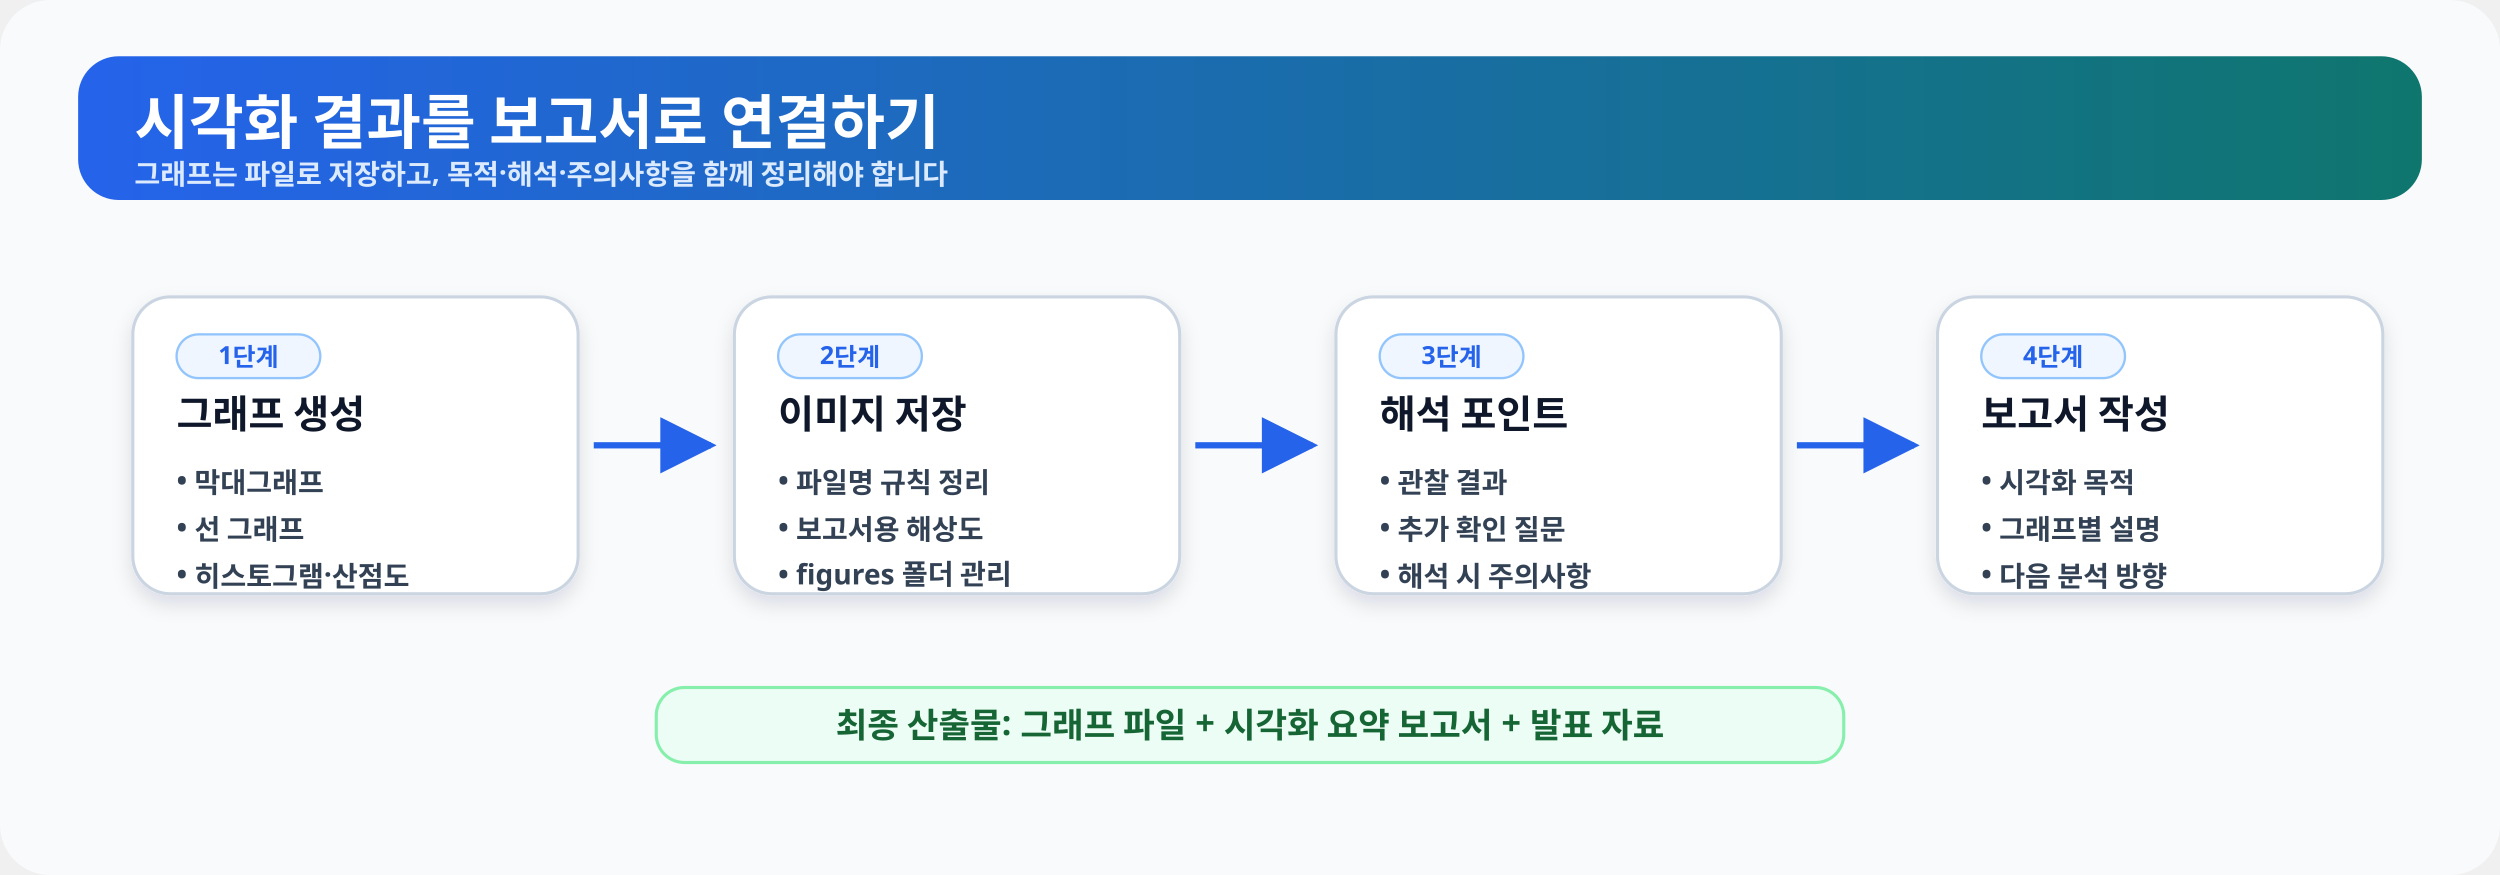
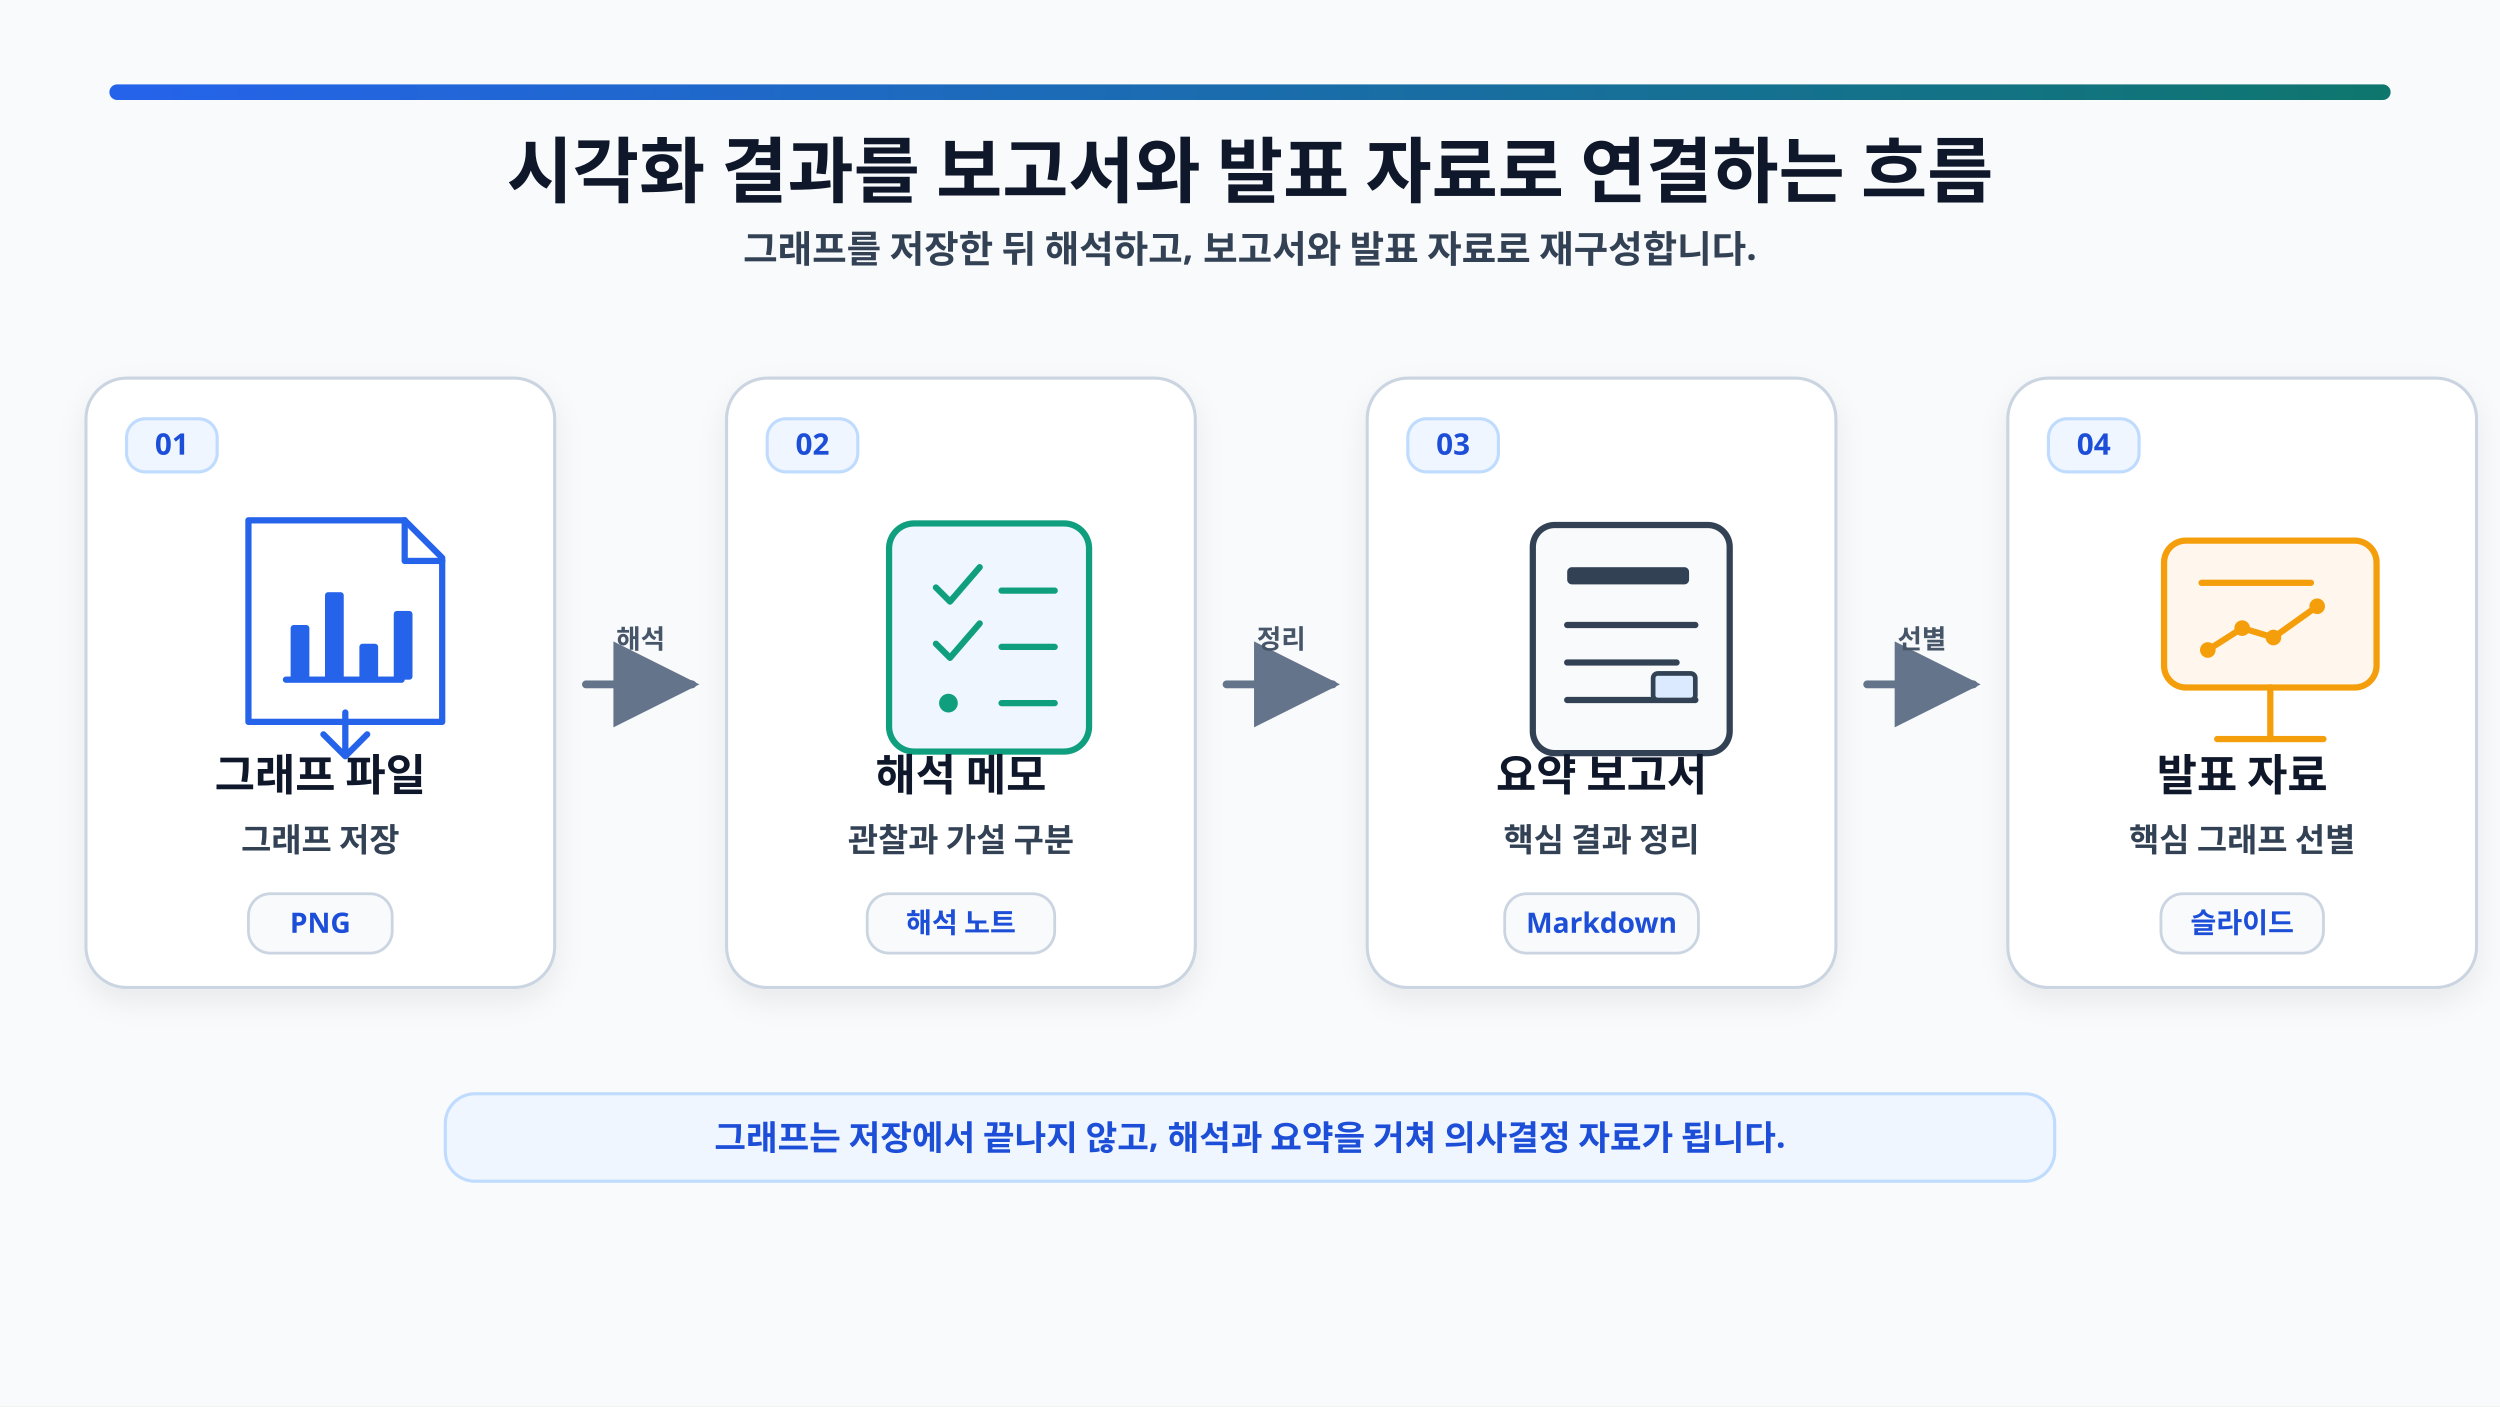
- <svg xmlns="http://www.w3.org/2000/svg" width="1600" height="560" viewBox="0 0 1600 560" role="img" aria-labelledby="title desc">
+ <svg xmlns="http://www.w3.org/2000/svg" width="1600" height="900" viewBox="0 0 1600 900" role="img" aria-labelledby="title desc">
  <defs>
-     <linearGradient id="head" x1="0" x2="1">
+     <linearGradient id="topLine" x1="0" x2="1">
      <stop offset="0%" stop-color="#2563eb" />
      <stop offset="100%" stop-color="#0f766e" />
    </linearGradient>
-     <filter id="shadow" x="-20%" y="-20%" width="140%" height="140%">
-       <feDropShadow dx="0" dy="6" stdDeviation="6" flood-color="#0f172a" flood-opacity="0.12" />
+     <filter id="softShadow" x="-14%" y="-14%" width="128%" height="128%">
+       <feDropShadow dx="0" dy="8" stdDeviation="9" flood-color="#0f172a" flood-opacity="0.07" />
    </filter>
-     <marker id="arrow" viewBox="0 0 10 10" refX="9" refY="5" markerWidth="9" markerHeight="9" orient="auto">
-       <path d="M0 0L10 5L0 10Z" fill="#2563eb" />
+     <marker id="arrowHead" viewBox="0 0 12 12" refX="11" refY="6" markerWidth="11" markerHeight="11" orient="auto">
+       <path d="M0 0L12 6L0 12Z" fill="#64748b" />
    </marker>
    <style>
-       .bg{fill:#f8fafc}.h{fill:url(#head)} text{font-family:'Pretendard','Noto Sans KR','Apple SD Gothic Neo','Malgun Gothic',sans-serif}
-       .title{font-size:38px;font-weight:800;fill:#fff}.sub{font-size:18px;font-weight:600;fill:#dbeafe}.card{fill:#fff;stroke:#cbd5e1;stroke-width:2;filter:url(#shadow)}
-       .tag{fill:#eff6ff;stroke:#93c5fd;stroke-width:1.5}.tagText{font-size:16px;font-weight:900;fill:#2563eb}.main{font-size:25px;font-weight:800;fill:#0f172a}.item{font-size:18px;font-weight:650;fill:#334155}.arr{fill:none;stroke:#2563eb;stroke-width:4;marker-end:url(#arrow)}
-       .out{fill:#ecfdf5;stroke:#86efac;stroke-width:2}.outText{font-size:22px;font-weight:800;fill:#166534}
+       .bg{fill:#f8fafc}
+       .top{fill:url(#topLine)}
+       text{font-family:'Pretendard','Noto Sans KR','Apple SD Gothic Neo','Malgun Gothic',sans-serif}
+       .title{font-size:46px;font-weight:850;fill:#0f172a}
+       .subtitle{font-size:24px;font-weight:600;fill:#334155}
+       .card{fill:#fff;stroke:#cbd5e1;stroke-width:2;filter:url(#softShadow)}
+       .stepBadge{fill:#eff6ff;stroke:#bfdbfe;stroke-width:2}
+       .stepText{font-size:19px;font-weight:850;fill:#1d4ed8}
+       .cardTitle{font-size:28px;font-weight:850;fill:#0f172a}
+       .action{font-size:21px;font-weight:800;fill:#334155}
+       .pill{fill:#f8fafc;stroke:#cbd5e1;stroke-width:1.8}
+       .pillText{font-size:18px;font-weight:850;fill:#1d4ed8}
+       .arrow{fill:none;stroke:#64748b;stroke-width:5;stroke-linecap:round;marker-end:url(#arrowHead)}
+       .arrowLabel{font-size:17px;font-weight:850;fill:#475569}
+       .iconLineBlue{stroke:#2563eb;stroke-width:4;stroke-linecap:round;stroke-linejoin:round;fill:none}
+       .iconLineGreen{stroke:#0f9f7f;stroke-width:4;stroke-linecap:round;stroke-linejoin:round;fill:none}
+       .iconLineSlate{stroke:#334155;stroke-width:4;stroke-linecap:round;stroke-linejoin:round;fill:none}
+       .iconLineOrange{stroke:#f59e0b;stroke-width:4;stroke-linecap:round;stroke-linejoin:round;fill:none}
+       .blueFill{fill:#2563eb}
+       .greenFill{fill:#0f9f7f}
+       .slateFill{fill:#334155}
+       .orangeFill{fill:#f59e0b}
+       .mutedFill{fill:#eff6ff}
+       .footerBox{fill:#eff6ff;stroke:#bfdbfe;stroke-width:2}
+       .footer{font-size:22px;font-weight:750;fill:#1d4ed8}
    </style>
  </defs>
-   <rect class="bg" width="1600" height="560" rx="32" />
-   <rect class="h" x="50" y="36" width="1500" height="92" rx="26" />
-   <text class="title" x="86" y="92">시각화 결과를 보고서로 연결하기</text>
-   <text class="sub" x="86" y="118">그래프는 파일로 저장하고, 목적·해석·주의사항을 함께 정리해야 합니다</text>
-   <g transform="translate(85 190)">
-     <rect class="card" width="285" height="190" rx="24" />
-     <rect class="tag" x="28" y="24" width="92" height="28" rx="14" />
-     <text class="tagText" x="74" y="43" text-anchor="middle">1단계</text>
-     <text class="main" x="28" y="84">그래프 생성</text>
-     <text class="item" x="28" y="124">• 막대그래프</text>
-     <text class="item" x="28" y="154">• 선 그래프</text>
-     <text class="item" x="28" y="184">• 히스토그램·산점도</text>
+   <rect class="bg" width="1600" height="900" />
+   <rect class="top" x="70" y="54" width="1460" height="10" rx="5" />
+   <text class="title" x="800" y="126" text-anchor="middle">시각화 결과를 보고서와 발표 자료로 연결하는 흐름</text>
+   <text class="subtitle" x="800" y="168" text-anchor="middle">그래프를 저장한 뒤 해석하고, 보고서와 발표 자료로 재구성합니다.</text>
+   <g transform="translate(55 242)">
+     <rect class="card" width="300" height="390" rx="26" />
+     <rect class="stepBadge" x="26" y="26" width="58" height="34" rx="12" />
+     <text class="stepText" x="55" y="49" text-anchor="middle">01</text>
+     <g transform="translate(86 86)">
+       <path class="iconLineBlue" d="M18 5H118L142 29V134H18Z" />
+       <path class="iconLineBlue" d="M118 5V31H142" />
+       <line class="iconLineBlue" x1="42" y1="107" x2="116" y2="107" />
+       <rect class="blueFill" x="45" y="72" width="12" height="35" rx="2" />
+       <rect class="blueFill" x="67" y="51" width="12" height="56" rx="2" />
+       <rect class="blueFill" x="89" y="84" width="12" height="23" rx="2" />
+       <rect class="blueFill" x="111" y="63" width="12" height="44" rx="2" />
+       <path class="iconLineBlue" d="M80 128v28m-14-14 14 14 14-14" />
+     </g>
+     <text class="cardTitle" x="150" y="264" text-anchor="middle">그래프 파일</text>
+     <text class="action" x="150" y="303" text-anchor="middle">그래프 저장</text>
+     <rect class="pill" x="104" y="330" width="92" height="38" rx="14" />
+     <text class="pillText" x="150" y="355" text-anchor="middle">PNG</text>
  </g>
-   <path class="arr" d="M380 285H455" />
-   <g transform="translate(470 190)">
-     <rect class="card" width="285" height="190" rx="24" />
-     <rect class="tag" x="28" y="24" width="92" height="28" rx="14" />
-     <text class="tagText" x="74" y="43" text-anchor="middle">2단계</text>
-     <text class="main" x="28" y="84">이미지 저장</text>
-     <text class="item" x="28" y="124">• 파일명 규칙 정리</text>
-     <text class="item" x="28" y="154">• 보고서용 해상도</text>
-     <text class="item" x="28" y="184">• figures 폴더 관리</text>
+   <path class="arrow" d="M375 438H443" />
+   <text class="arrowLabel" x="410" y="415" text-anchor="middle">해석</text>
+   <g transform="translate(465 242)">
+     <rect class="card" width="300" height="390" rx="26" />
+     <rect class="stepBadge" x="26" y="26" width="58" height="34" rx="12" />
+     <text class="stepText" x="55" y="49" text-anchor="middle">02</text>
+     <g transform="translate(86 86)">
+       <rect class="mutedFill" x="18" y="7" width="128" height="146" rx="16" stroke="#0f9f7f" stroke-width="4" />
+       <path class="iconLineGreen" d="M48 48l9 9 19-22" />
+       <line class="iconLineGreen" x1="90" y1="50" x2="124" y2="50" />
+       <path class="iconLineGreen" d="M48 84l9 9 19-22" />
+       <line class="iconLineGreen" x1="90" y1="86" x2="124" y2="86" />
+       <circle class="greenFill" cx="56" cy="122" r="6" />
+       <line class="iconLineGreen" x1="90" y1="122" x2="124" y2="122" />
+     </g>
+     <text class="cardTitle" x="150" y="264" text-anchor="middle">해석 메모</text>
+     <text class="action" x="150" y="303" text-anchor="middle">관찰과 가설 구분</text>
+     <rect class="pill" x="90" y="330" width="120" height="38" rx="14" />
+     <text class="pillText" x="150" y="355" text-anchor="middle">해석 노트</text>
  </g>
-   <path class="arr" d="M765 285H840" />
-   <g transform="translate(855 190)">
-     <rect class="card" width="285" height="190" rx="24" />
-     <rect class="tag" x="28" y="24" width="92" height="28" rx="14" />
-     <text class="tagText" x="74" y="43" text-anchor="middle">3단계</text>
-     <text class="main" x="28" y="84">해석 포인트</text>
-     <text class="item" x="28" y="124">• 관찰 결과</text>
-     <text class="item" x="28" y="154">• 추가 확인 질문</text>
-     <text class="item" x="28" y="184">• 해석 시 주의사항</text>
+   <path class="arrow" d="M785 438H853" />
+   <text class="arrowLabel" x="820" y="415" text-anchor="middle">정리</text>
+   <g transform="translate(875 242)">
+     <rect class="card" width="300" height="390" rx="26" />
+     <rect class="stepBadge" x="26" y="26" width="58" height="34" rx="12" />
+     <text class="stepText" x="55" y="49" text-anchor="middle">03</text>
+     <g transform="translate(86 86)">
+       <rect x="20" y="8" width="126" height="146" rx="14" fill="#f8fafc" stroke="#334155" stroke-width="4" />
+       <rect class="slateFill" x="42" y="35" width="78" height="11" rx="3" />
+       <line class="iconLineSlate" x1="42" y1="72" x2="124" y2="72" />
+       <line class="iconLineSlate" x1="42" y1="96" x2="112" y2="96" />
+       <line class="iconLineSlate" x1="42" y1="120" x2="124" y2="120" />
+       <rect x="97" y="103" width="27" height="17" rx="3" fill="#dbeafe" stroke="#334155" stroke-width="3" />
+     </g>
+     <text class="cardTitle" x="150" y="264" text-anchor="middle">요약 보고서</text>
+     <text class="action" x="150" y="303" text-anchor="middle">핵심 결과 정리</text>
+     <rect class="pill" x="88" y="330" width="124" height="38" rx="14" />
+     <text class="pillText" x="150" y="355" text-anchor="middle">Markdown</text>
  </g>
-   <path class="arr" d="M1150 285H1225" />
-   <g transform="translate(1240 190)">
-     <rect class="card" width="285" height="190" rx="24" />
-     <rect class="tag" x="28" y="24" width="92" height="28" rx="14" />
-     <text class="tagText" x="74" y="43" text-anchor="middle">4단계</text>
-     <text class="main" x="28" y="84">보고서 작성</text>
-     <text class="item" x="28" y="124">• 시각화 목적</text>
-     <text class="item" x="28" y="154">• 그래프별 설명</text>
-     <text class="item" x="28" y="184">• 다음 분석 방향</text>
+   <path class="arrow" d="M1195 438H1263" />
+   <text class="arrowLabel" x="1230" y="415" text-anchor="middle">선별</text>
+   <g transform="translate(1285 242)">
+     <rect class="card" width="300" height="390" rx="26" />
+     <rect class="stepBadge" x="26" y="26" width="58" height="34" rx="12" />
+     <text class="stepText" x="55" y="49" text-anchor="middle">04</text>
+     <g transform="translate(86 86)">
+       <rect x="14" y="18" width="136" height="94" rx="14" fill="#fff7ed" stroke="#f59e0b" stroke-width="4" />
+       <line class="iconLineOrange" x1="38" y1="45" x2="108" y2="45" />
+       <polyline class="iconLineOrange" points="42,88 64,74 84,80 112,60" />
+       <circle class="orangeFill" cx="42" cy="88" r="5" />
+       <circle class="orangeFill" cx="64" cy="74" r="5" />
+       <circle class="orangeFill" cx="84" cy="80" r="5" />
+       <circle class="orangeFill" cx="112" cy="60" r="5" />
+       <line class="iconLineOrange" x1="82" y1="112" x2="82" y2="145" />
+       <line class="iconLineOrange" x1="48" y1="145" x2="116" y2="145" />
+     </g>
+     <text class="cardTitle" x="150" y="264" text-anchor="middle">발표 자료</text>
+     <text class="action" x="150" y="303" text-anchor="middle">핵심 그래프 선별</text>
+     <rect class="pill" x="98" y="330" width="104" height="38" rx="14" />
+     <text class="pillText" x="150" y="355" text-anchor="middle">슬라이드</text>
  </g>
-   <rect class="out" x="420" y="440" width="760" height="48" rx="18" />
-   <text class="outText" x="800" y="472" text-anchor="middle">최종 산출물: 그래프 파일 + 시각화 요약 보고서 + 발표 자료</text>
+   <rect class="footerBox" x="285" y="700" width="1030" height="56" rx="19" />
+   <text class="footer" x="800" y="736" text-anchor="middle">그래프는 저장에서 끝나지 않고, 해석과 요약을 거쳐 의사결정 자료가 됩니다.</text>
</svg>
